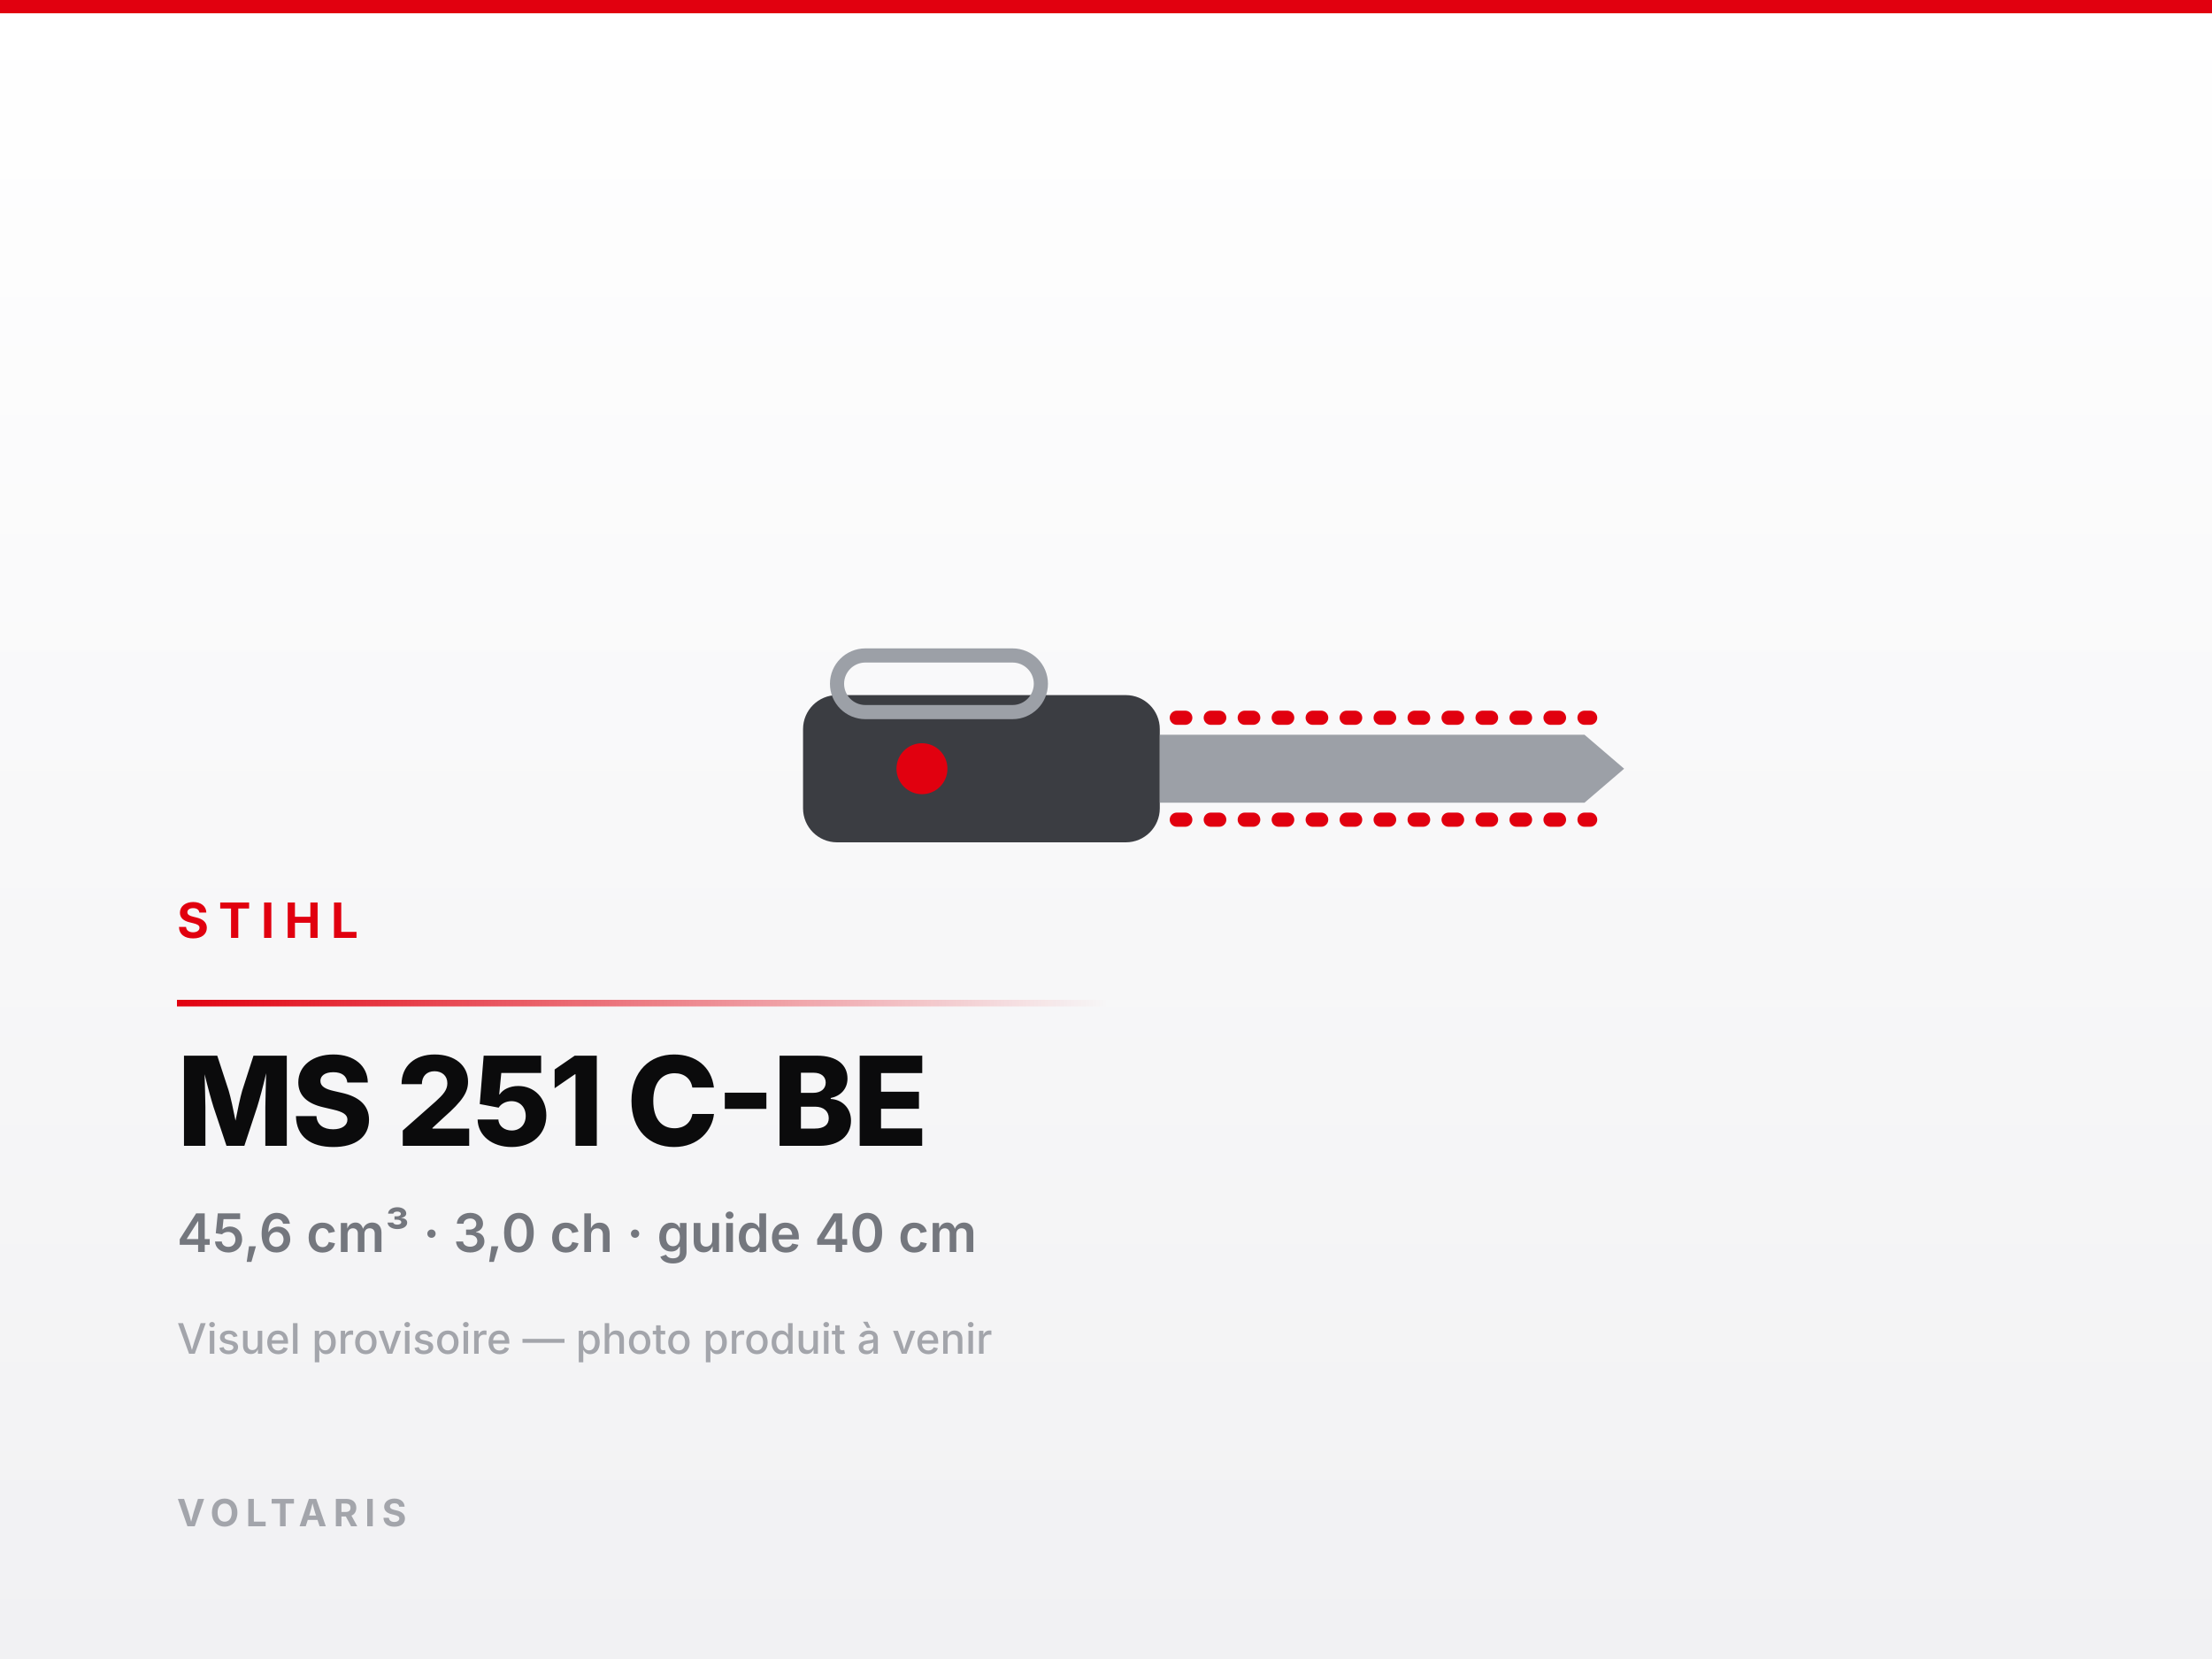
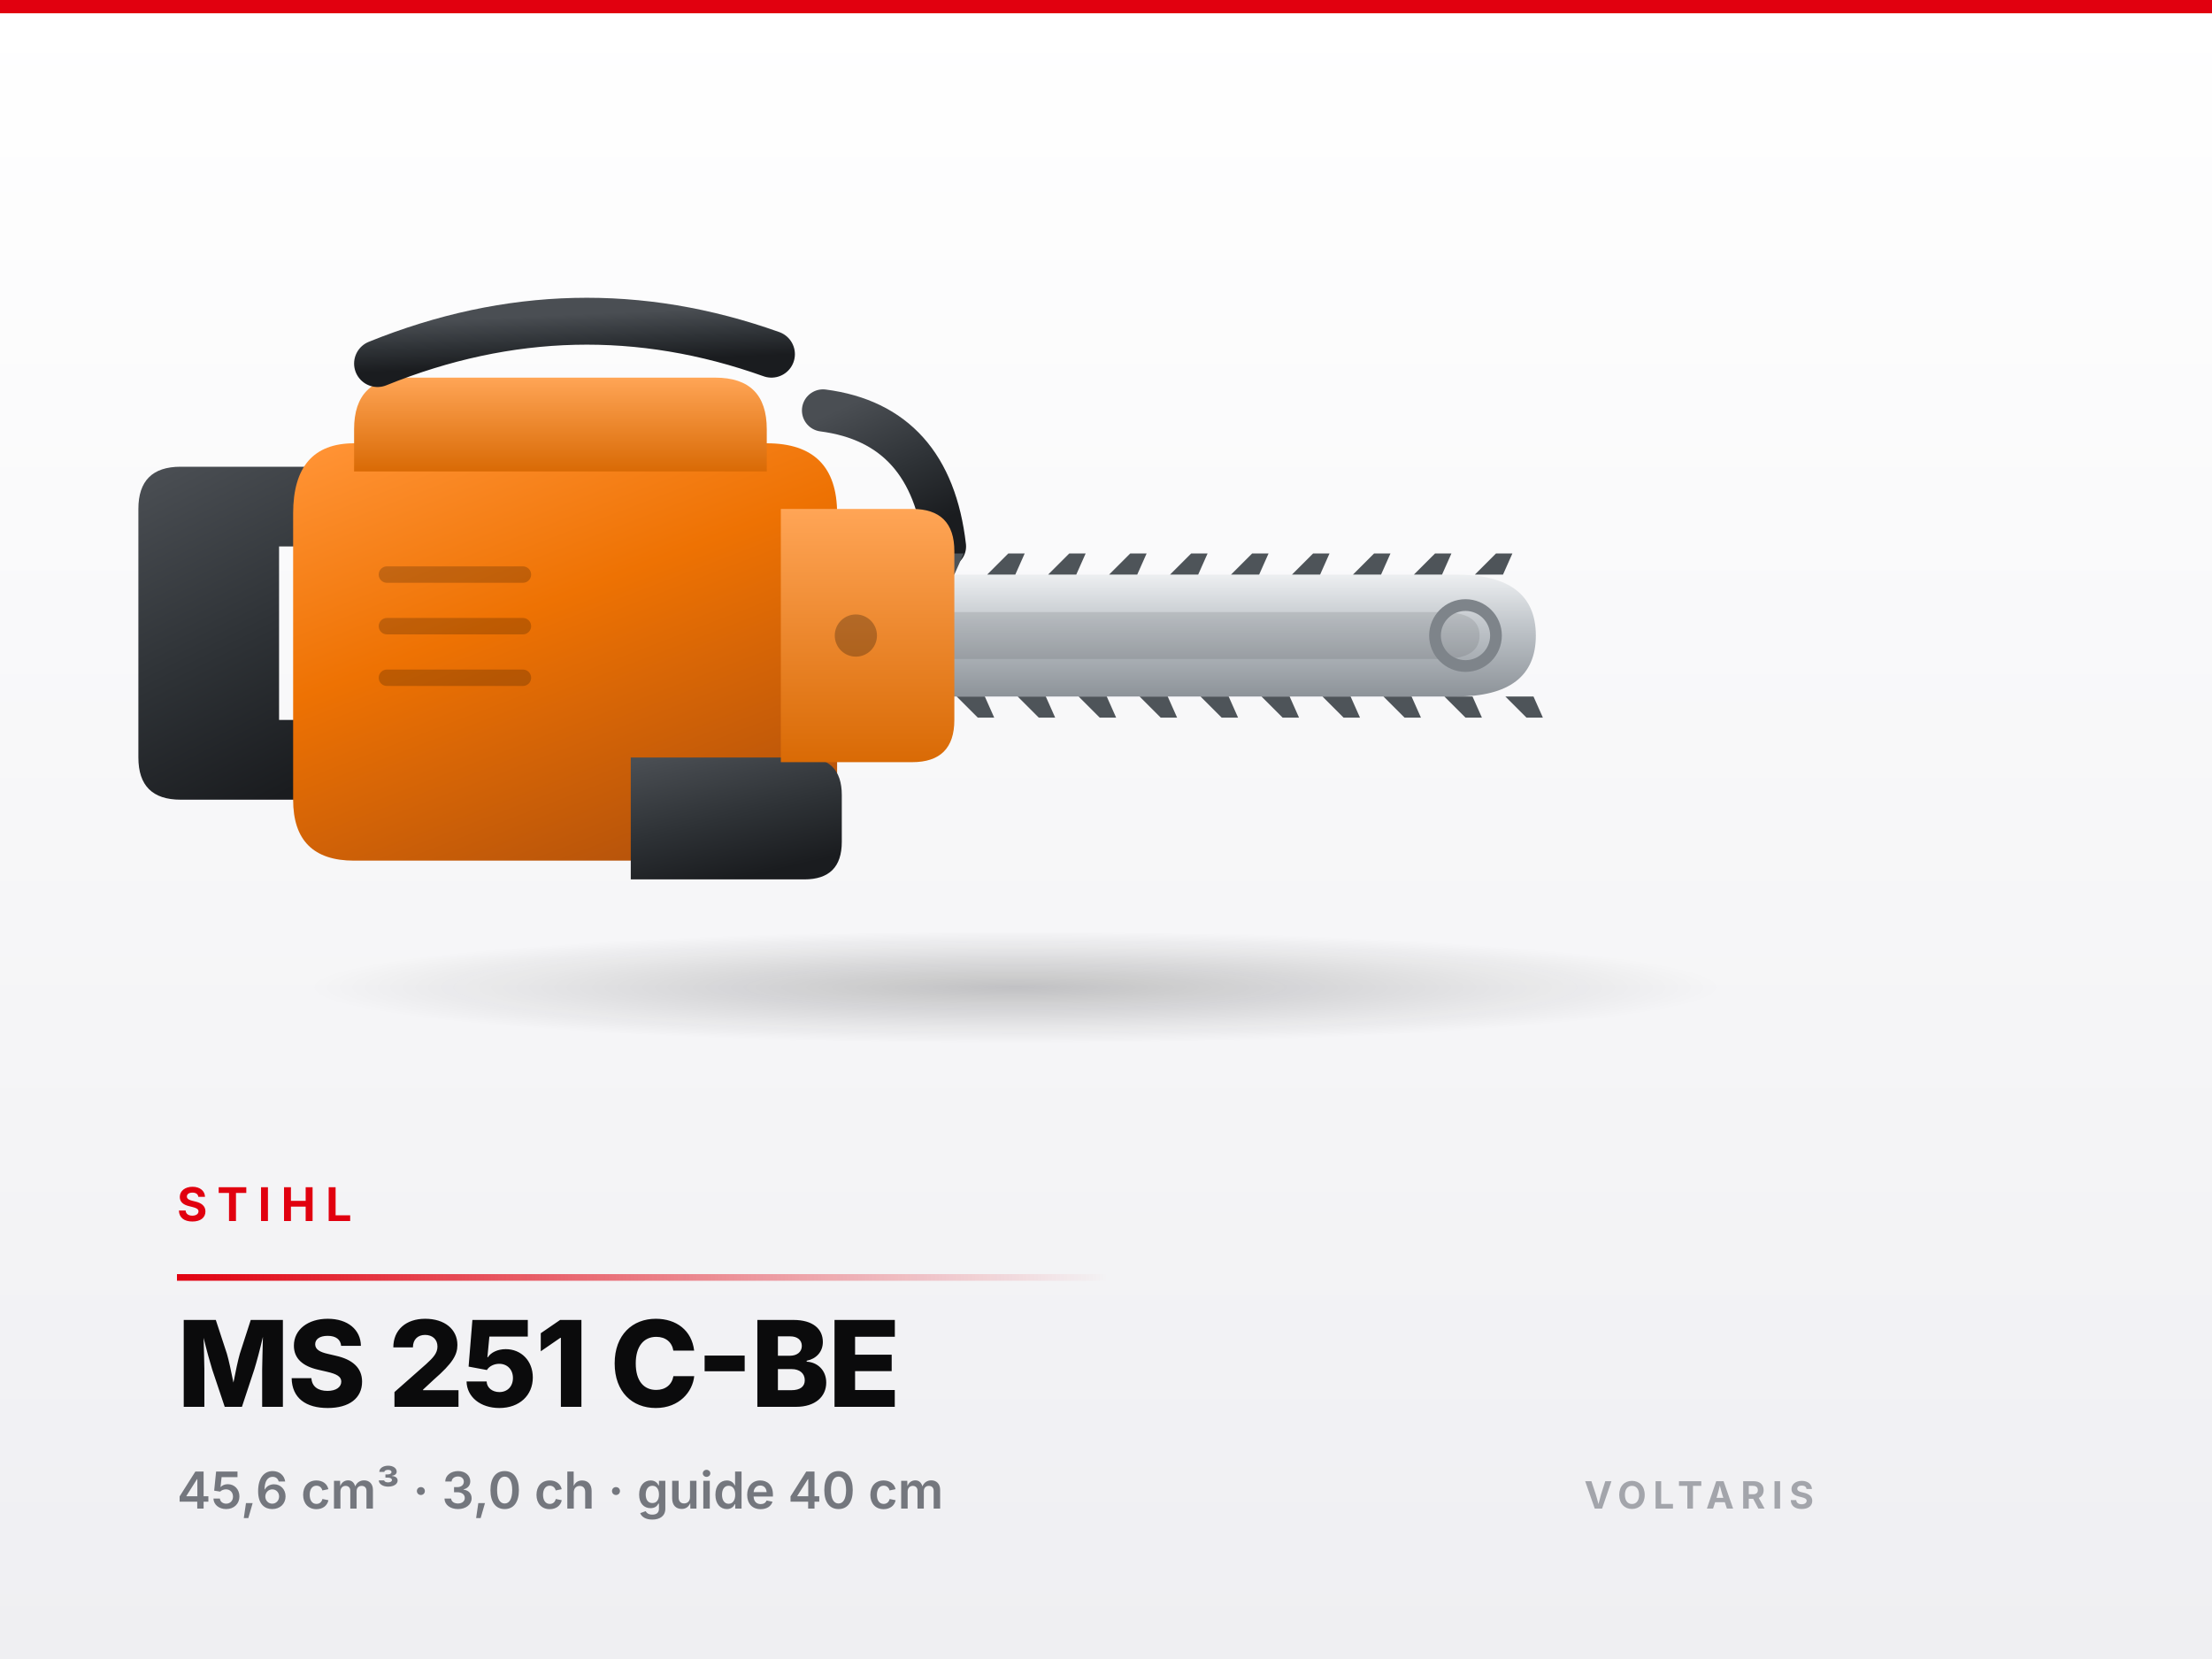
<svg xmlns="http://www.w3.org/2000/svg" viewBox="0 0 1000 750" width="1000" height="750" role="img" aria-label="STIHL MS 251 C-BE — 45,6 cm³ · 3,0 ch · guide 40 cm">
  <defs>
    <linearGradient id="bg" x1="0" y1="0" x2="0" y2="1">
      <stop offset="0%" stop-color="#FFFFFF" />
-       <stop offset="100%" stop-color="#F1F1F3" />
+       <stop offset="100%" stop-color="#EFEFF2" />
    </linearGradient>
    <linearGradient id="rule" x1="0" y1="0" x2="1" y2="0">
      <stop offset="0%" stop-color="#E1000F" />
      <stop offset="100%" stop-color="#E1000F" stop-opacity="0" />
    </linearGradient>
+     <linearGradient id="org" x1="0.1" y1="0" x2="0.6" y2="1">
+       <stop offset="0%" stop-color="#FF9233" />
+       <stop offset="45%" stop-color="#EE7203" />
+       <stop offset="100%" stop-color="#B9550A" />
+     </linearGradient>
+     <linearGradient id="orgSoft" x1="0" y1="0" x2="0" y2="1">
+       <stop offset="0%" stop-color="#FFA556" />
+       <stop offset="100%" stop-color="#D96A05" />
+     </linearGradient>
+     <linearGradient id="pale" x1="0.1" y1="0" x2="0.5" y2="1">
+       <stop offset="0%" stop-color="#FDFDFD" />
+       <stop offset="50%" stop-color="#DFE2E5" />
+       <stop offset="100%" stop-color="#AFB4B9" />
+     </linearGradient>
+     <linearGradient id="dark" x1="0.1" y1="0" x2="0.5" y2="1">
+       <stop offset="0%" stop-color="#4A4E53" />
+       <stop offset="55%" stop-color="#2E3236" />
+       <stop offset="100%" stop-color="#1A1C1F" />
+     </linearGradient>
+     <linearGradient id="steel" x1="0" y1="0" x2="0" y2="1">
+       <stop offset="0%" stop-color="#EDEFF1" />
+       <stop offset="40%" stop-color="#C2C7CC" />
+       <stop offset="100%" stop-color="#8D9399" />
+     </linearGradient>
+     <linearGradient id="stone" x1="0" y1="0" x2="0.3" y2="1">
+       <stop offset="0%" stop-color="#D8D2C6" />
+       <stop offset="60%" stop-color="#B3AB9C" />
+       <stop offset="100%" stop-color="#8C8576" />
+     </linearGradient>
+     <radialGradient id="shade" cx="0.5" cy="0.5" r="0.5">
+       <stop offset="0%" stop-color="#0B0B0C" stop-opacity="0.22" />
+       <stop offset="100%" stop-color="#0B0B0C" stop-opacity="0" />
+     </radialGradient>
  </defs>
  <rect width="1000" height="750" fill="url(#bg)" />
  <rect x="0" y="0" width="1000" height="6" fill="#E1000F" />
-   <g transform="translate(340 240) scale(1.28)">
-     <rect x="18" y="58" width="126" height="52" rx="12" fill="#3B3D42" />
-     <rect x="30" y="44" width="72" height="20" rx="10" fill="none" stroke="#9CA0A7" stroke-width="5" />
-     <path d="M144 72 h150 l14 12 -14 12 H144 z" fill="#9CA0A7" />
-     <path d="M150 66 h146 M150 102 h146" stroke="#E1000F" stroke-width="5" stroke-linecap="round" stroke-dasharray="3 9" />
-     <circle cx="60" cy="84" r="9" fill="#E1000F" />
+   <g transform="translate(35 52) scale(1.06)">
+     <ellipse cx="400" cy="372" rx="300" ry="24" fill="url(#shade)" />
+     <path d="M44 150 h96 v34 H86 v74 h54 v34 H44 q-18 0 -18 -18 V168 q0 -18 18 -18 z" fill="url(#dark)" />
+     <path d="M118 140 h176 q30 0 30 30 v122 q0 26 -26 26 H118 q-26 0 -26 -26 V170 q0 -30 26 -30 z" fill="url(#org)" />
+     <path d="M140 112 h132 q22 0 22 22 v18 H118 v-18 q0 -22 22 -22 z" fill="url(#orgSoft)" />
+     <path d="M128 106 q84 -34 168 -4" fill="none" stroke="url(#dark)" stroke-width="20" stroke-linecap="round" />
+     <path d="M132 196 h58 M132 218 h58 M132 240 h58" stroke="#00000033" stroke-width="7" stroke-linecap="round" />
+     <path d="M236 274 h74 q16 0 16 16 v20 q0 16 -16 16 h-74 z" fill="url(#dark)" />
+     <path d="M318 126 q46 6 52 58" fill="none" stroke="url(#dark)" stroke-width="18" stroke-linecap="round" />
+     <path d="M352 196 H588 q34 0 34 26 t-34 26 H352 z" fill="url(#steel)" />
+     <path d="M366 212 H582 q16 0 16 10 t-16 10 H366 z" fill="#00000018" />
+     <circle cx="592" cy="222" r="13" fill="none" stroke="#7E848A" stroke-width="5" />
+     <path d="M362 196 l9 -9 h7 l-4 9 z" fill="#4E5459" />
+     <path d="M375 248 l9 9 h7 l-4 -9 z" fill="#4E5459" />
+     <path d="M388 196 l9 -9 h7 l-4 9 z" fill="#4E5459" />
+     <path d="M401 248 l9 9 h7 l-4 -9 z" fill="#4E5459" />
+     <path d="M414 196 l9 -9 h7 l-4 9 z" fill="#4E5459" />
+     <path d="M427 248 l9 9 h7 l-4 -9 z" fill="#4E5459" />
+     <path d="M440 196 l9 -9 h7 l-4 9 z" fill="#4E5459" />
+     <path d="M453 248 l9 9 h7 l-4 -9 z" fill="#4E5459" />
+     <path d="M466 196 l9 -9 h7 l-4 9 z" fill="#4E5459" />
+     <path d="M479 248 l9 9 h7 l-4 -9 z" fill="#4E5459" />
+     <path d="M492 196 l9 -9 h7 l-4 9 z" fill="#4E5459" />
+     <path d="M505 248 l9 9 h7 l-4 -9 z" fill="#4E5459" />
+     <path d="M518 196 l9 -9 h7 l-4 9 z" fill="#4E5459" />
+     <path d="M531 248 l9 9 h7 l-4 -9 z" fill="#4E5459" />
+     <path d="M544 196 l9 -9 h7 l-4 9 z" fill="#4E5459" />
+     <path d="M557 248 l9 9 h7 l-4 -9 z" fill="#4E5459" />
+     <path d="M570 196 l9 -9 h7 l-4 9 z" fill="#4E5459" />
+     <path d="M583 248 l9 9 h7 l-4 -9 z" fill="#4E5459" />
+     <path d="M596 196 l9 -9 h7 l-4 9 z" fill="#4E5459" />
+     <path d="M609 248 l9 9 h7 l-4 -9 z" fill="#4E5459" />
+     <path d="M300 168 h56 q18 0 18 18 v72 q0 18 -18 18 h-56 z" fill="url(#orgSoft)" />
+     <circle cx="332" cy="222" r="9" fill="#00000040" />
  </g>
-   <rect x="80" y="452" width="420" height="3" fill="url(#rule)" />
-   <text x="80" y="424" font-family="Inter, Roboto, Helvetica, Arial, sans-serif" font-size="22" font-weight="700" letter-spacing="4.5" fill="#E1000F">STIHL</text>
-   <text x="80" y="518" font-family="Inter, Roboto, Helvetica, Arial, sans-serif" font-size="56" font-weight="800" letter-spacing="-1" fill="#0B0B0C">MS 251 C-BE</text>
-   <text x="80" y="566" font-family="Inter, Roboto, Helvetica, Arial, sans-serif" font-size="24" font-weight="600" fill="#74777E">45,6 cm³ · 3,0 ch · guide 40 cm</text>
-   <text x="80" y="612" font-family="Inter, Roboto, Helvetica, Arial, sans-serif" font-size="19" font-weight="500" fill="#A3A5AB">Visuel provisoire — photo produit à venir</text>
-   <text x="80" y="690" font-family="Inter, Roboto, Helvetica, Arial, sans-serif" font-size="17" font-weight="700" letter-spacing="3" fill="#A3A5AB">VOLTARIS</text>
+   <rect x="80" y="576" width="420" height="3" fill="url(#rule)" />
+   <text x="80" y="552" font-family="Inter, Roboto, Helvetica, Arial, sans-serif" font-size="21" font-weight="700" letter-spacing="4.5" fill="#E1000F">STIHL</text>
+   <text x="80" y="636" font-family="Inter, Roboto, Helvetica, Arial, sans-serif" font-size="54" font-weight="800" letter-spacing="-1" fill="#0B0B0C">MS 251 C-BE</text>
+   <text x="80" y="682" font-family="Inter, Roboto, Helvetica, Arial, sans-serif" font-size="23" font-weight="600" fill="#74777E">45,6 cm³ · 3,0 ch · guide 40 cm</text>
+   <text x="820" y="682" text-anchor="end" font-family="Inter, Roboto, Helvetica, Arial, sans-serif" font-size="17" font-weight="700" letter-spacing="3" fill="#A3A5AB">VOLTARIS</text>
</svg>
